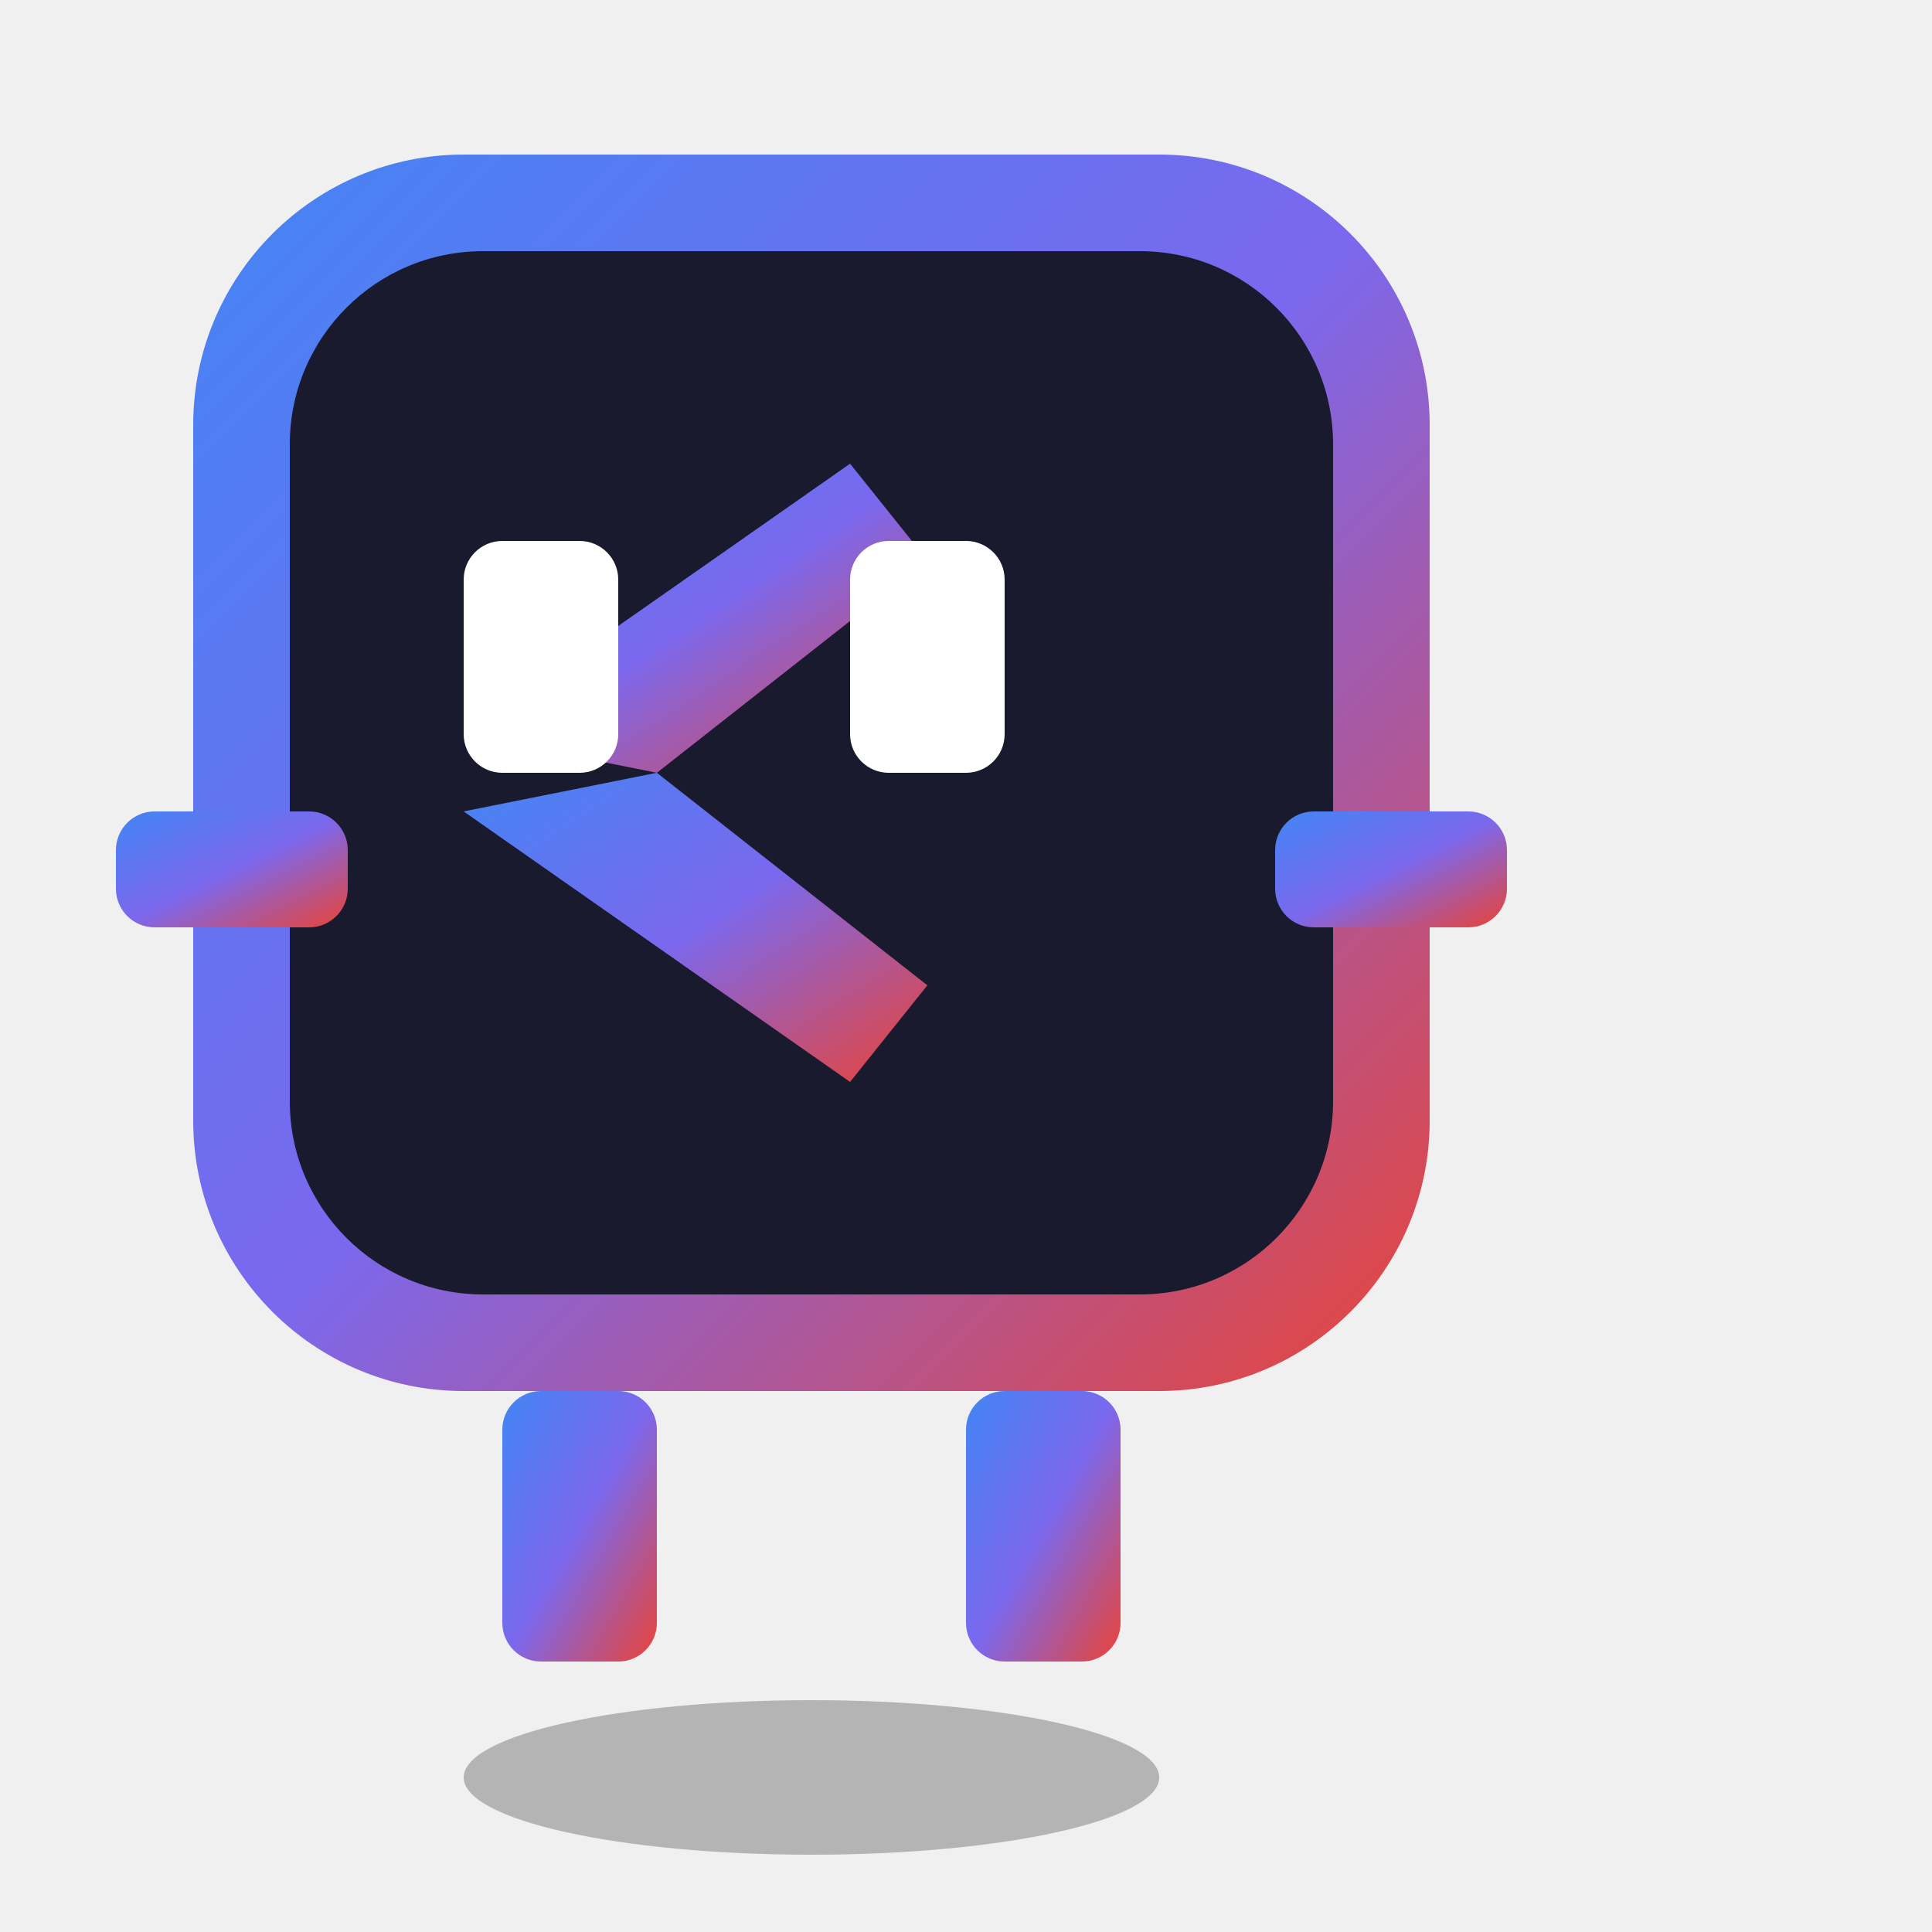
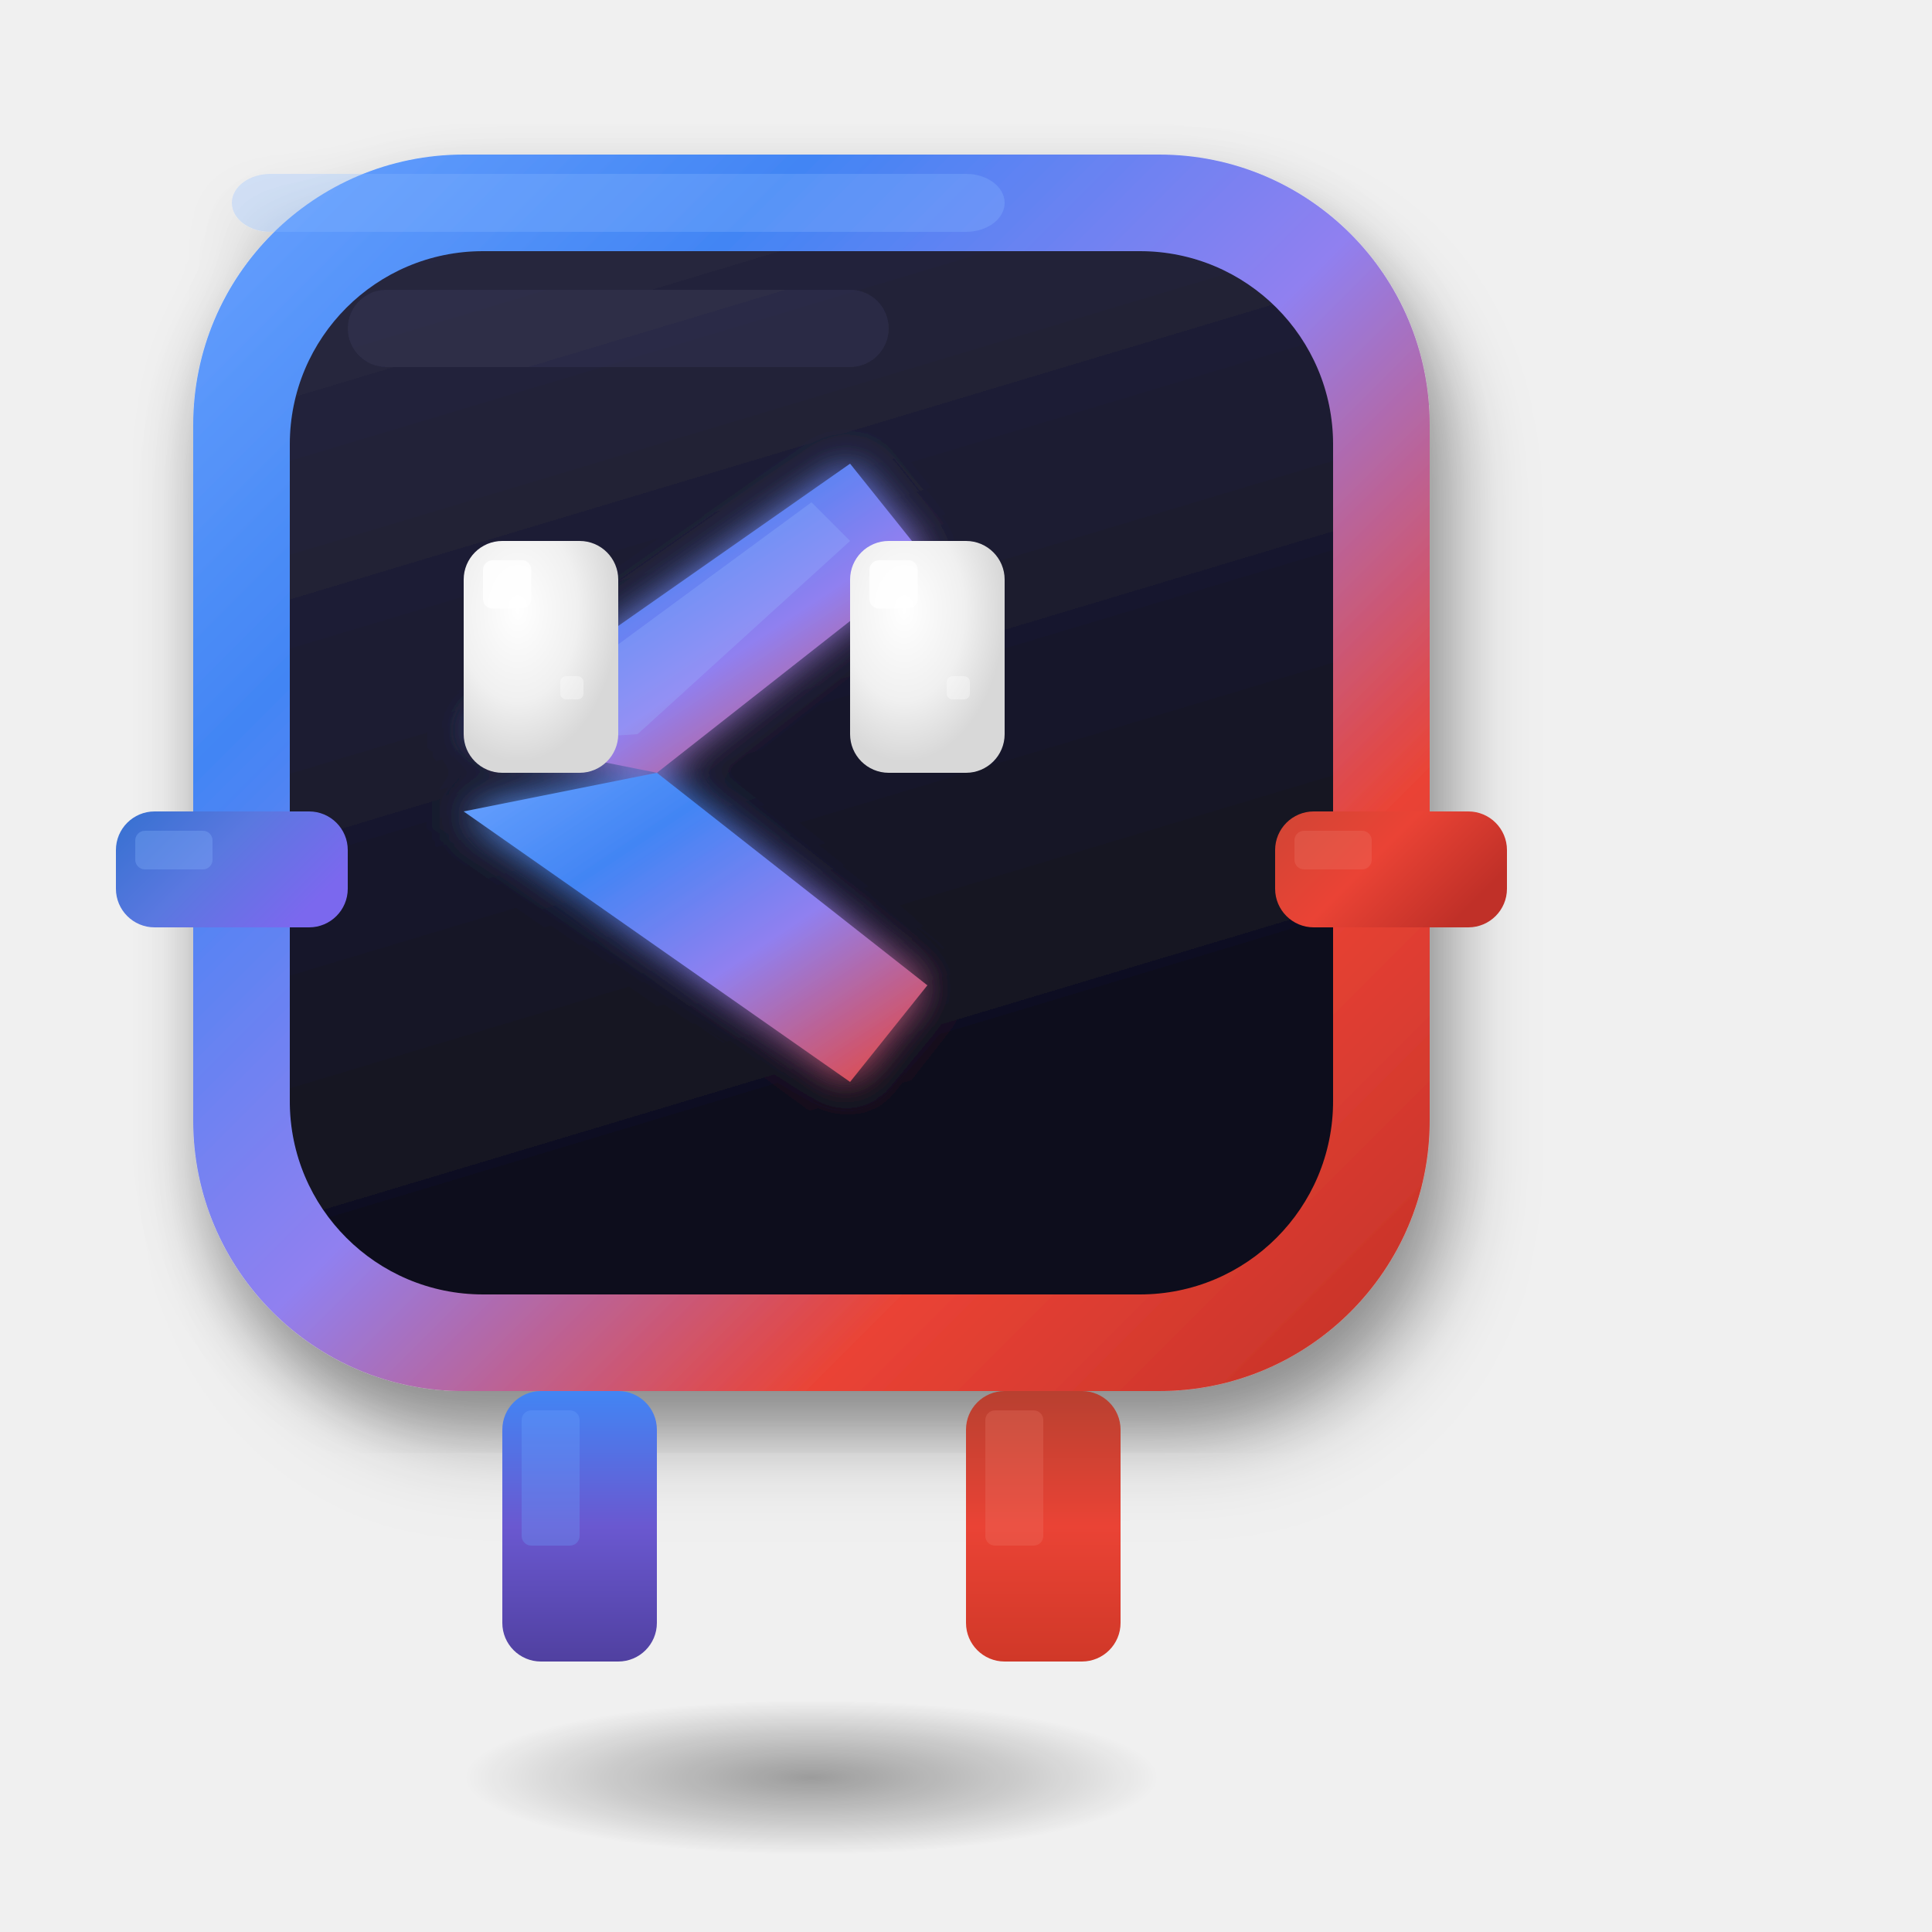
<svg xmlns="http://www.w3.org/2000/svg" viewBox="0 0 100 100" width="140" height="140">
  <defs>
    <linearGradient id="geminiGradient" x1="0%" y1="0%" x2="100%" y2="100%">
      <stop offset="0%" stop-color="#4285F4" />
      <stop offset="50%" stop-color="#7B68EE" />
      <stop offset="100%" stop-color="#EA4335" />
    </linearGradient>
+     <linearGradient id="gmBodyGrad" x1="0" y1="0" x2="0.3" y2="1">
+       <stop offset="0%" stop-color="#6AA3FF" />
+       <stop offset="20%" stop-color="#4285F4" />
+       <stop offset="50%" stop-color="#7B68EE" />
+       <stop offset="80%" stop-color="#EA4335" />
+       <stop offset="100%" stop-color="#B82A22" />
+     </linearGradient>
+     <linearGradient id="gmBorderGrad" x1="0" y1="0" x2="1" y2="1">
+       <stop offset="0%" stop-color="#6AA3FF" />
+       <stop offset="25%" stop-color="#4285F4" />
+       <stop offset="50%" stop-color="#9080F0" />
+       <stop offset="75%" stop-color="#EA4335" />
+       <stop offset="100%" stop-color="#C03028" />
+     </linearGradient>
+     <linearGradient id="gmInnerGrad" x1="0" y1="0" x2="0.3" y2="1">
+       <stop offset="0%" stop-color="#282840" />
+       <stop offset="50%" stop-color="#1a1a2e" />
+       <stop offset="100%" stop-color="#0E0E1A" />
+     </linearGradient>
+     <linearGradient id="gmArmL" x1="0" y1="0" x2="1" y2="0.5">
+       <stop offset="0%" stop-color="#3570D0" />
+       <stop offset="50%" stop-color="#5A78E0" />
+       <stop offset="100%" stop-color="#7B68EE" />
+     </linearGradient>
+     <linearGradient id="gmArmR" x1="0" y1="0" x2="1" y2="0.5">
+       <stop offset="0%" stop-color="#D04535" />
+       <stop offset="50%" stop-color="#EA4335" />
+       <stop offset="100%" stop-color="#C03028" />
+     </linearGradient>
+     <linearGradient id="gmLegL" x1="0" y1="0" x2="0" y2="1">
+       <stop offset="0%" stop-color="#4285F4" />
+       <stop offset="50%" stop-color="#6A58D0" />
+       <stop offset="100%" stop-color="#5040A0" />
+     </linearGradient>
+     <linearGradient id="gmLegR" x1="0" y1="0" x2="0" y2="1">
+       <stop offset="0%" stop-color="#B84030" />
+       <stop offset="50%" stop-color="#EA4335" />
+       <stop offset="100%" stop-color="#D03828" />
+     </linearGradient>
+     <radialGradient id="gmEyeGrad" cx="35%" cy="30%" r="65%">
+       <stop offset="0%" stop-color="#FFFFFF" />
+       <stop offset="60%" stop-color="#F0F0F0" />
+       <stop offset="100%" stop-color="#D8D8D8" />
+     </radialGradient>
+     <linearGradient id="gmChevronGrad" x1="0" y1="0" x2="1" y2="1">
+       <stop offset="0%" stop-color="#6AA3FF" />
+       <stop offset="30%" stop-color="#4285F4" />
+       <stop offset="60%" stop-color="#9080F0" />
+       <stop offset="100%" stop-color="#EA4335" />
+     </linearGradient>
+     <radialGradient id="gmShadowGrad" cx="50%" cy="50%" r="50%">
+       <stop offset="0%" stop-color="#000" stop-opacity="0.35" />
+       <stop offset="60%" stop-color="#000" stop-opacity="0.15" />
+       <stop offset="100%" stop-color="#000" stop-opacity="0" />
+     </radialGradient>
+     <filter id="gmDropShadow" x="-15%" y="-15%" width="130%" height="140%">
+       <feDropShadow dx="1.5" dy="2.5" stdDeviation="1.8" flood-color="#000" flood-opacity="0.28" />
+     </filter>
+     <filter id="gmInnerDepth" x="-5%" y="-5%" width="110%" height="110%">
+       <feGaussianBlur in="SourceAlpha" stdDeviation="1.5" result="blur" />
+       <feOffset dx="0" dy="1.5" result="off" />
+       <feFlood flood-color="#000" flood-opacity="0.2" result="color" />
+       <feComposite in="color" in2="off" operator="in" result="shadow" />
+       <feMerge>
+         <feMergeNode in="shadow" />
+         <feMergeNode in="SourceGraphic" />
+       </feMerge>
+     </filter>
+     <filter id="gmChevronGlow" x="-15%" y="-15%" width="130%" height="130%">
+       <feGaussianBlur in="SourceGraphic" stdDeviation="1" result="blur" />
+       <feMerge>
+         <feMergeNode in="blur" />
+         <feMergeNode in="SourceGraphic" />
+       </feMerge>
+     </filter>
  </defs>
  <style>
    .gemini-body {
      animation: frightened-bounce 0.3s ease-in-out infinite, tremble 0.08s linear infinite, tilt-sway 0.6s ease-in-out infinite;
      transform-origin: 42px 70px;
      animation-delay: 0.1s;
    }
    .left-leg {
      animation: panic-run-left 0.25s ease-in-out infinite;
      transform-origin: 30px 72px;
      animation-delay: 0.1s;
    }
    .right-leg {
      animation: panic-run-right 0.25s ease-in-out infinite;
      transform-origin: 54px 72px;
      animation-delay: 0.1s;
    }
    .left-arm {
      animation: flail-left 0.2s ease-in-out infinite;
      transform-origin: 18px 45px;
      animation-delay: 0.1s;
    }
    .right-arm {
      animation: flail-right 0.2s ease-in-out infinite;
      transform-origin: 66px 45px;
      animation-delay: 0.1s;
    }
    @keyframes frightened-bounce {
      0%, 100% { transform: translateY(0) translateX(0); }
      25% { transform: translateY(-6px) translateX(2px); }
      50% { transform: translateY(-3px) translateX(-1px); }
      75% { transform: translateY(-8px) translateX(1px); }
    }
    @keyframes tremble {
      0%, 100% { transform: translateX(0); }
      25% { transform: translateX(-1px); }
      75% { transform: translateX(1px); }
    }
    @keyframes tilt-sway {
      0%, 100% { transform: rotate(8deg); }
      30% { transform: rotate(12deg); }
      60% { transform: rotate(5deg); }
    }
    @keyframes panic-run-left {
      0%, 100% { transform: rotate(-35deg); }
      50% { transform: rotate(35deg); }
    }
    @keyframes panic-run-right {
      0%, 100% { transform: rotate(35deg); }
      50% { transform: rotate(-35deg); }
    }
    @keyframes flail-left {
      0%, 100% { transform: rotate(30deg) translateY(-2px); }
      50% { transform: rotate(-25deg) translateY(2px); }
    }
    @keyframes flail-right {
      0%, 100% { transform: rotate(-30deg) translateY(2px); }
      50% { transform: rotate(25deg) translateY(-2px); }
    }
    .eye {
      animation: nervous-blink 0.5s ease-in-out infinite;
      animation-delay: 0.15s;
    }
    @keyframes nervous-blink {
      0%, 30%, 40%, 70%, 80%, 100% { transform: scaleY(1); }
      35%, 75% { transform: scaleY(0.1); }
    }
    .shadow {
      animation: shadow-pulse 0.3s ease-in-out infinite;
      animation-delay: 0.1s;
    }
    @keyframes shadow-pulse {
      0%, 100% { transform: scale(1, 1); opacity: 0.25; }
      50% { transform: scale(0.9, 0.8); opacity: 0.15; }
    }
  </style>
-   <ellipse class="shadow" cx="42" cy="92" rx="18" ry="4" fill="#000" opacity="0.25" />
-   <g class="gemini-body">
-     <g transform="translate(10, 8)">
-       <rect x="0" y="0" width="64" height="64" rx="14" fill="url(#geminiGradient)" />
-       <rect x="5" y="5" width="54" height="54" rx="10" fill="#1a1a2e" />
-       <g transform="translate(14, 16)">
-         <polygon points="0,14 20,0 24,5 10,16" fill="url(#geminiGradient)" />
-         <polygon points="0,18 10,16 24,27 20,32" fill="url(#geminiGradient)" />
+   <ellipse class="shadow" cx="42" cy="92" rx="18" ry="4" fill="url(#gmShadowGrad)" />
+   <g class="gemini-body" filter="url(#gmDropShadow)">
+     <g transform="translate(10, 8)" filter="url(#gmInnerDepth)">
+       <rect x="0" y="0" width="64" height="64" rx="14" fill="url(#gmBorderGrad)" />
+       <rect x="2" y="1" width="40" height="3" rx="2" fill="#8AB8FF" opacity="0.3" />
+       <rect x="5" y="5" width="54" height="54" rx="10" fill="url(#gmInnerGrad)" />
+       <rect x="8" y="7" width="28" height="4" rx="2" fill="#3A3A58" opacity="0.4" />
+       <g transform="translate(14, 16)" filter="url(#gmChevronGlow)">
+         <polygon points="0,14 20,0 24,5 10,16" fill="url(#gmChevronGrad)" />
+         <polygon points="0,18 10,16 24,27 20,32" fill="url(#gmChevronGrad)" />
+         <polygon points="1,14.5 18,2 20,4 9,14" fill="#9CC0FF" opacity="0.25" />
      </g>
    </g>
-     <rect class="eye" x="24" y="28" width="8" height="12" rx="2" fill="#FFFFFF" style="transform-origin: 28px 34px;" />
-     <rect class="eye" x="44" y="28" width="8" height="12" rx="2" fill="#FFFFFF" style="transform-origin: 48px 34px;" />
+     <rect class="eye" x="24" y="28" width="8" height="12" rx="2" fill="url(#gmEyeGrad)" style="transform-origin: 28px 34px;" />
+     <rect x="25" y="29" width="2.5" height="2.5" fill="#fff" opacity="0.8" rx="0.5" />
+     <rect x="29" y="35" width="1.2" height="1.2" fill="#fff" opacity="0.35" rx="0.3" />
+     <rect class="eye" x="44" y="28" width="8" height="12" rx="2" fill="url(#gmEyeGrad)" style="transform-origin: 48px 34px;" />
+     <rect x="45" y="29" width="2.5" height="2.5" fill="#fff" opacity="0.8" rx="0.5" />
+     <rect x="49" y="35" width="1.2" height="1.2" fill="#fff" opacity="0.35" rx="0.3" />
  </g>
-   <rect class="left-arm" x="6" y="42" width="12" height="6" rx="2" fill="url(#geminiGradient)" />
-   <rect class="right-arm" x="66" y="42" width="12" height="6" rx="2" fill="url(#geminiGradient)" />
-   <rect class="left-leg" x="26" y="72" width="8" height="14" rx="2" fill="url(#geminiGradient)" />
-   <rect class="right-leg" x="50" y="72" width="8" height="14" rx="2" fill="url(#geminiGradient)" />
+   <rect class="left-arm" x="6" y="42" width="12" height="6" rx="2" fill="url(#gmArmL)" />
+   <rect class="left-arm" x="7" y="43" width="4" height="2" fill="#8AB8FF" opacity="0.3" rx="0.5" />
+   <rect class="right-arm" x="66" y="42" width="12" height="6" rx="2" fill="url(#gmArmR)" />
+   <rect class="right-arm" x="67" y="43" width="4" height="2" fill="#F08070" opacity="0.25" rx="0.5" />
+   <rect class="left-leg" x="26" y="72" width="8" height="14" rx="2" fill="url(#gmLegL)" />
+   <rect class="left-leg" x="27" y="73" width="3" height="7" fill="#6AA3FF" opacity="0.3" rx="0.5" />
+   <rect class="right-leg" x="50" y="72" width="8" height="14" rx="2" fill="url(#gmLegR)" />
+   <rect class="right-leg" x="51" y="73" width="3" height="7" fill="#F08070" opacity="0.25" rx="0.5" />
</svg>
